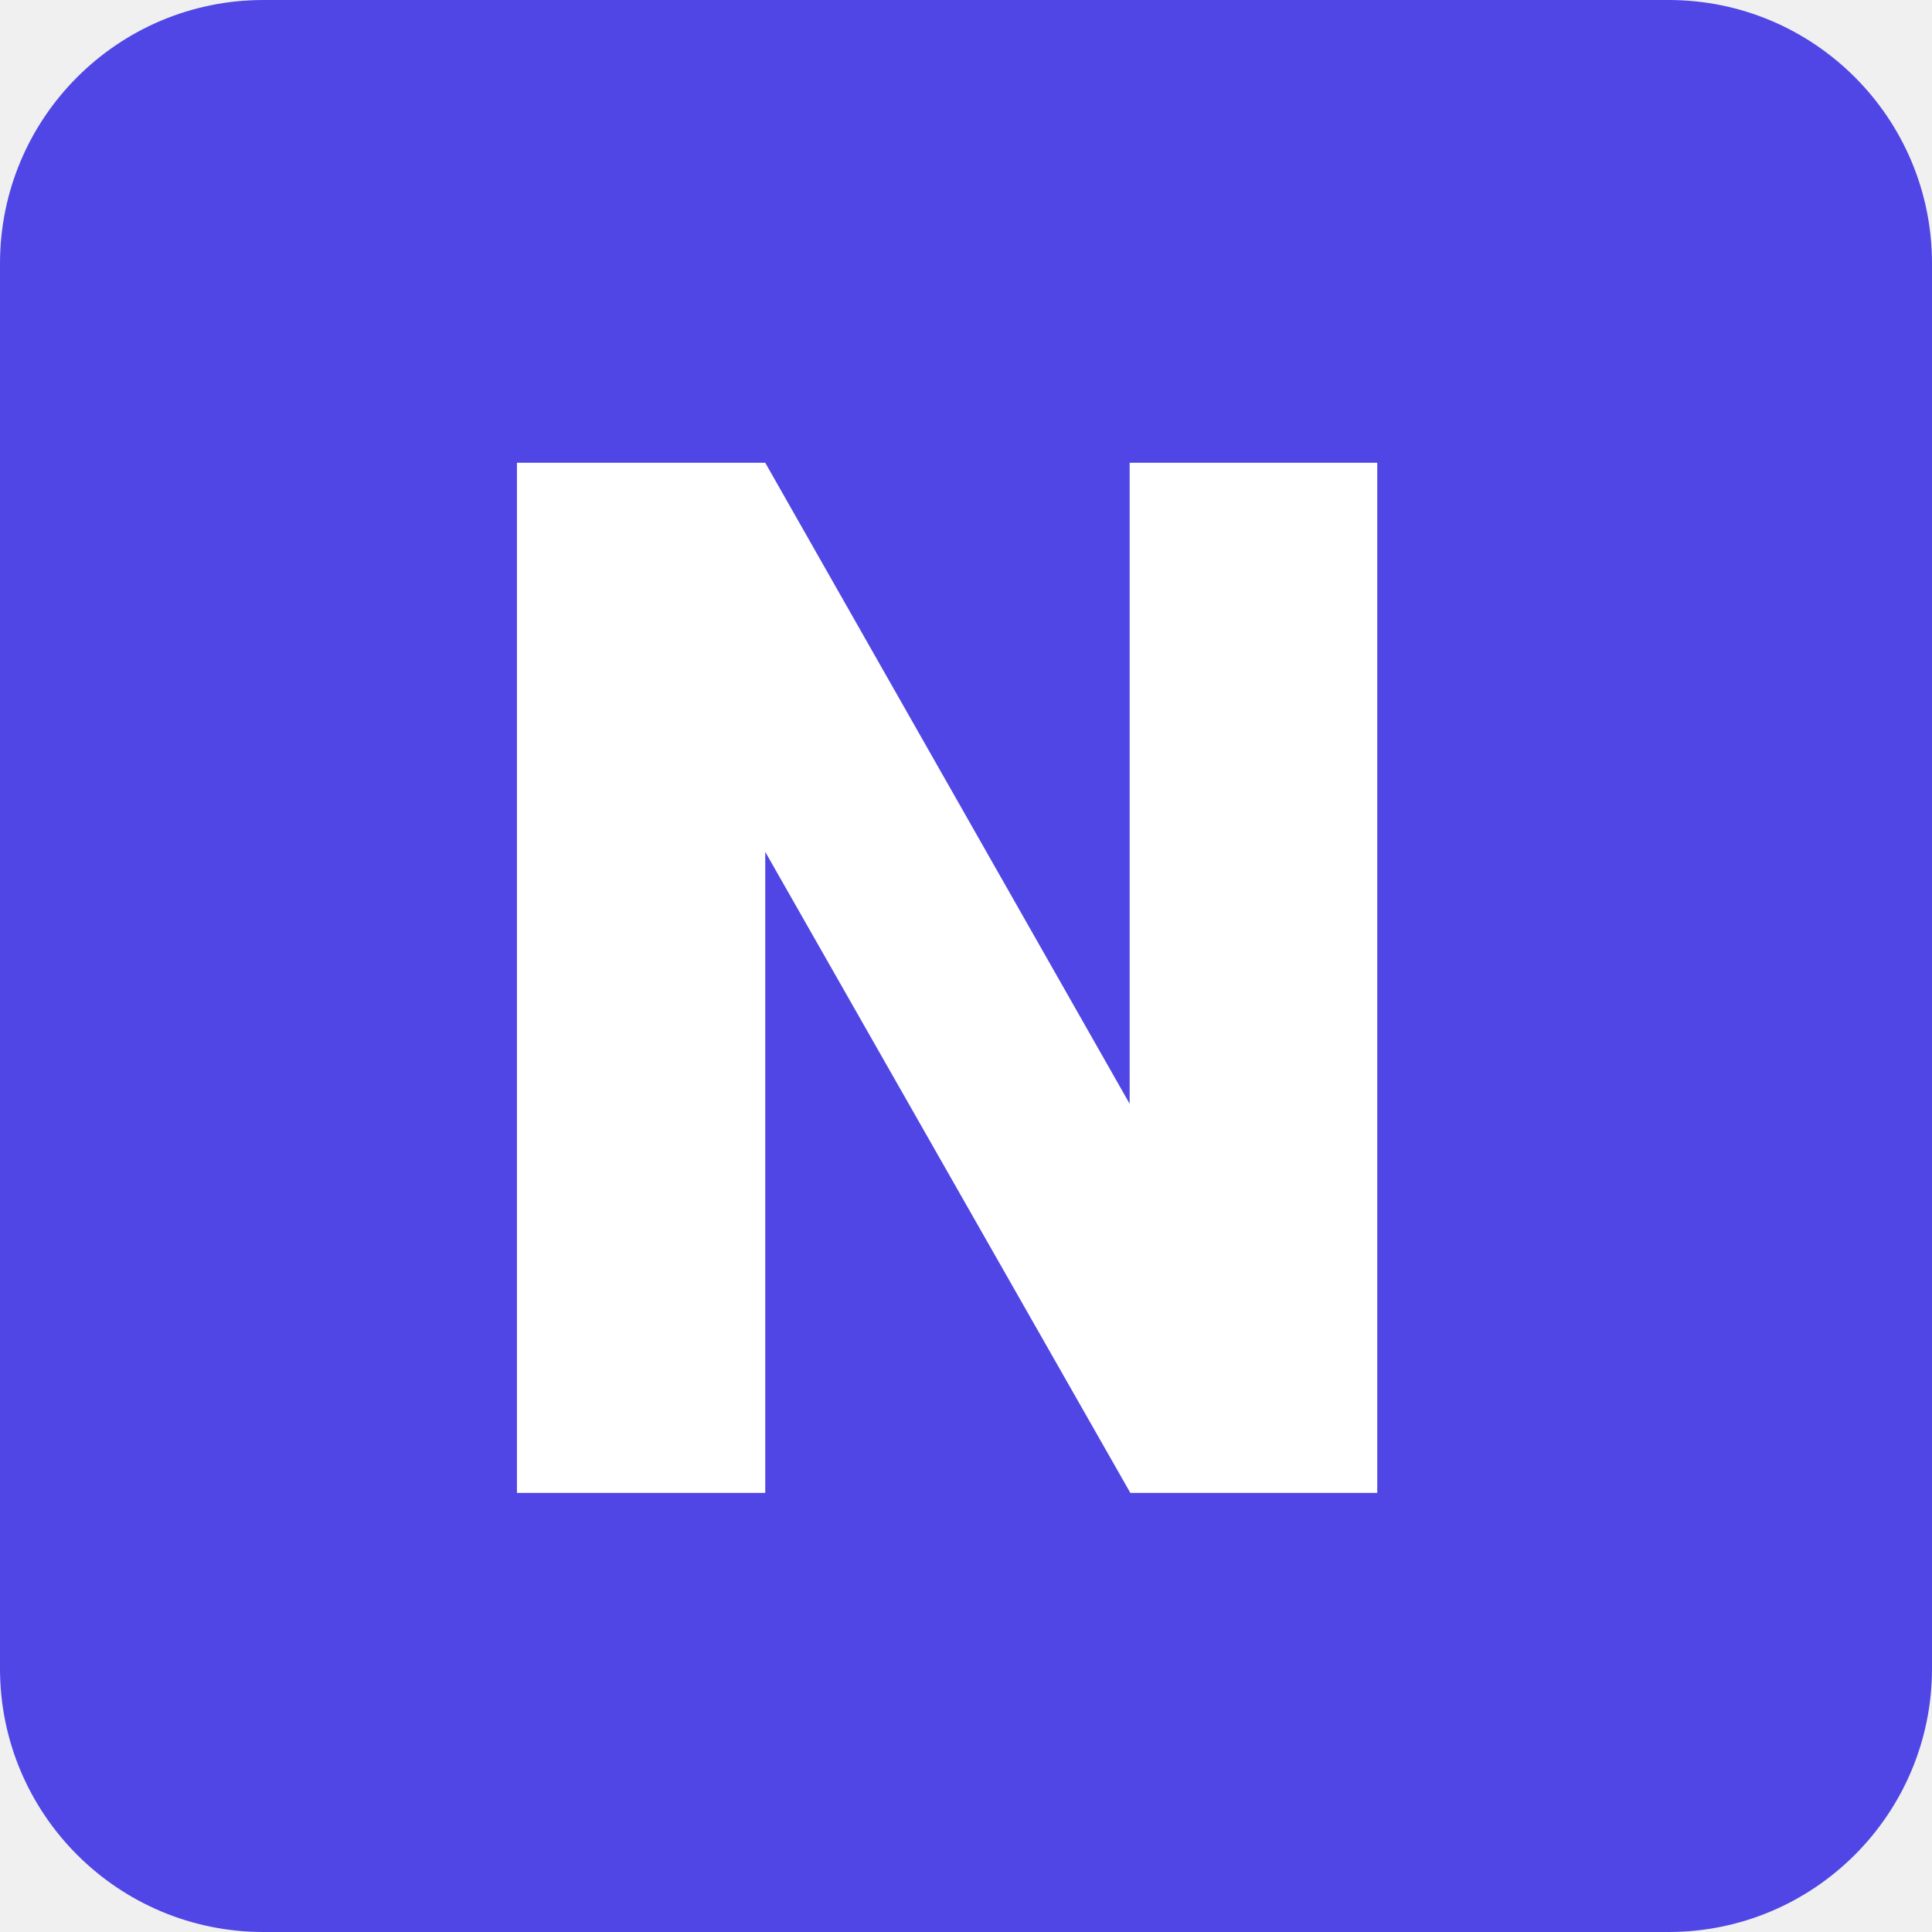
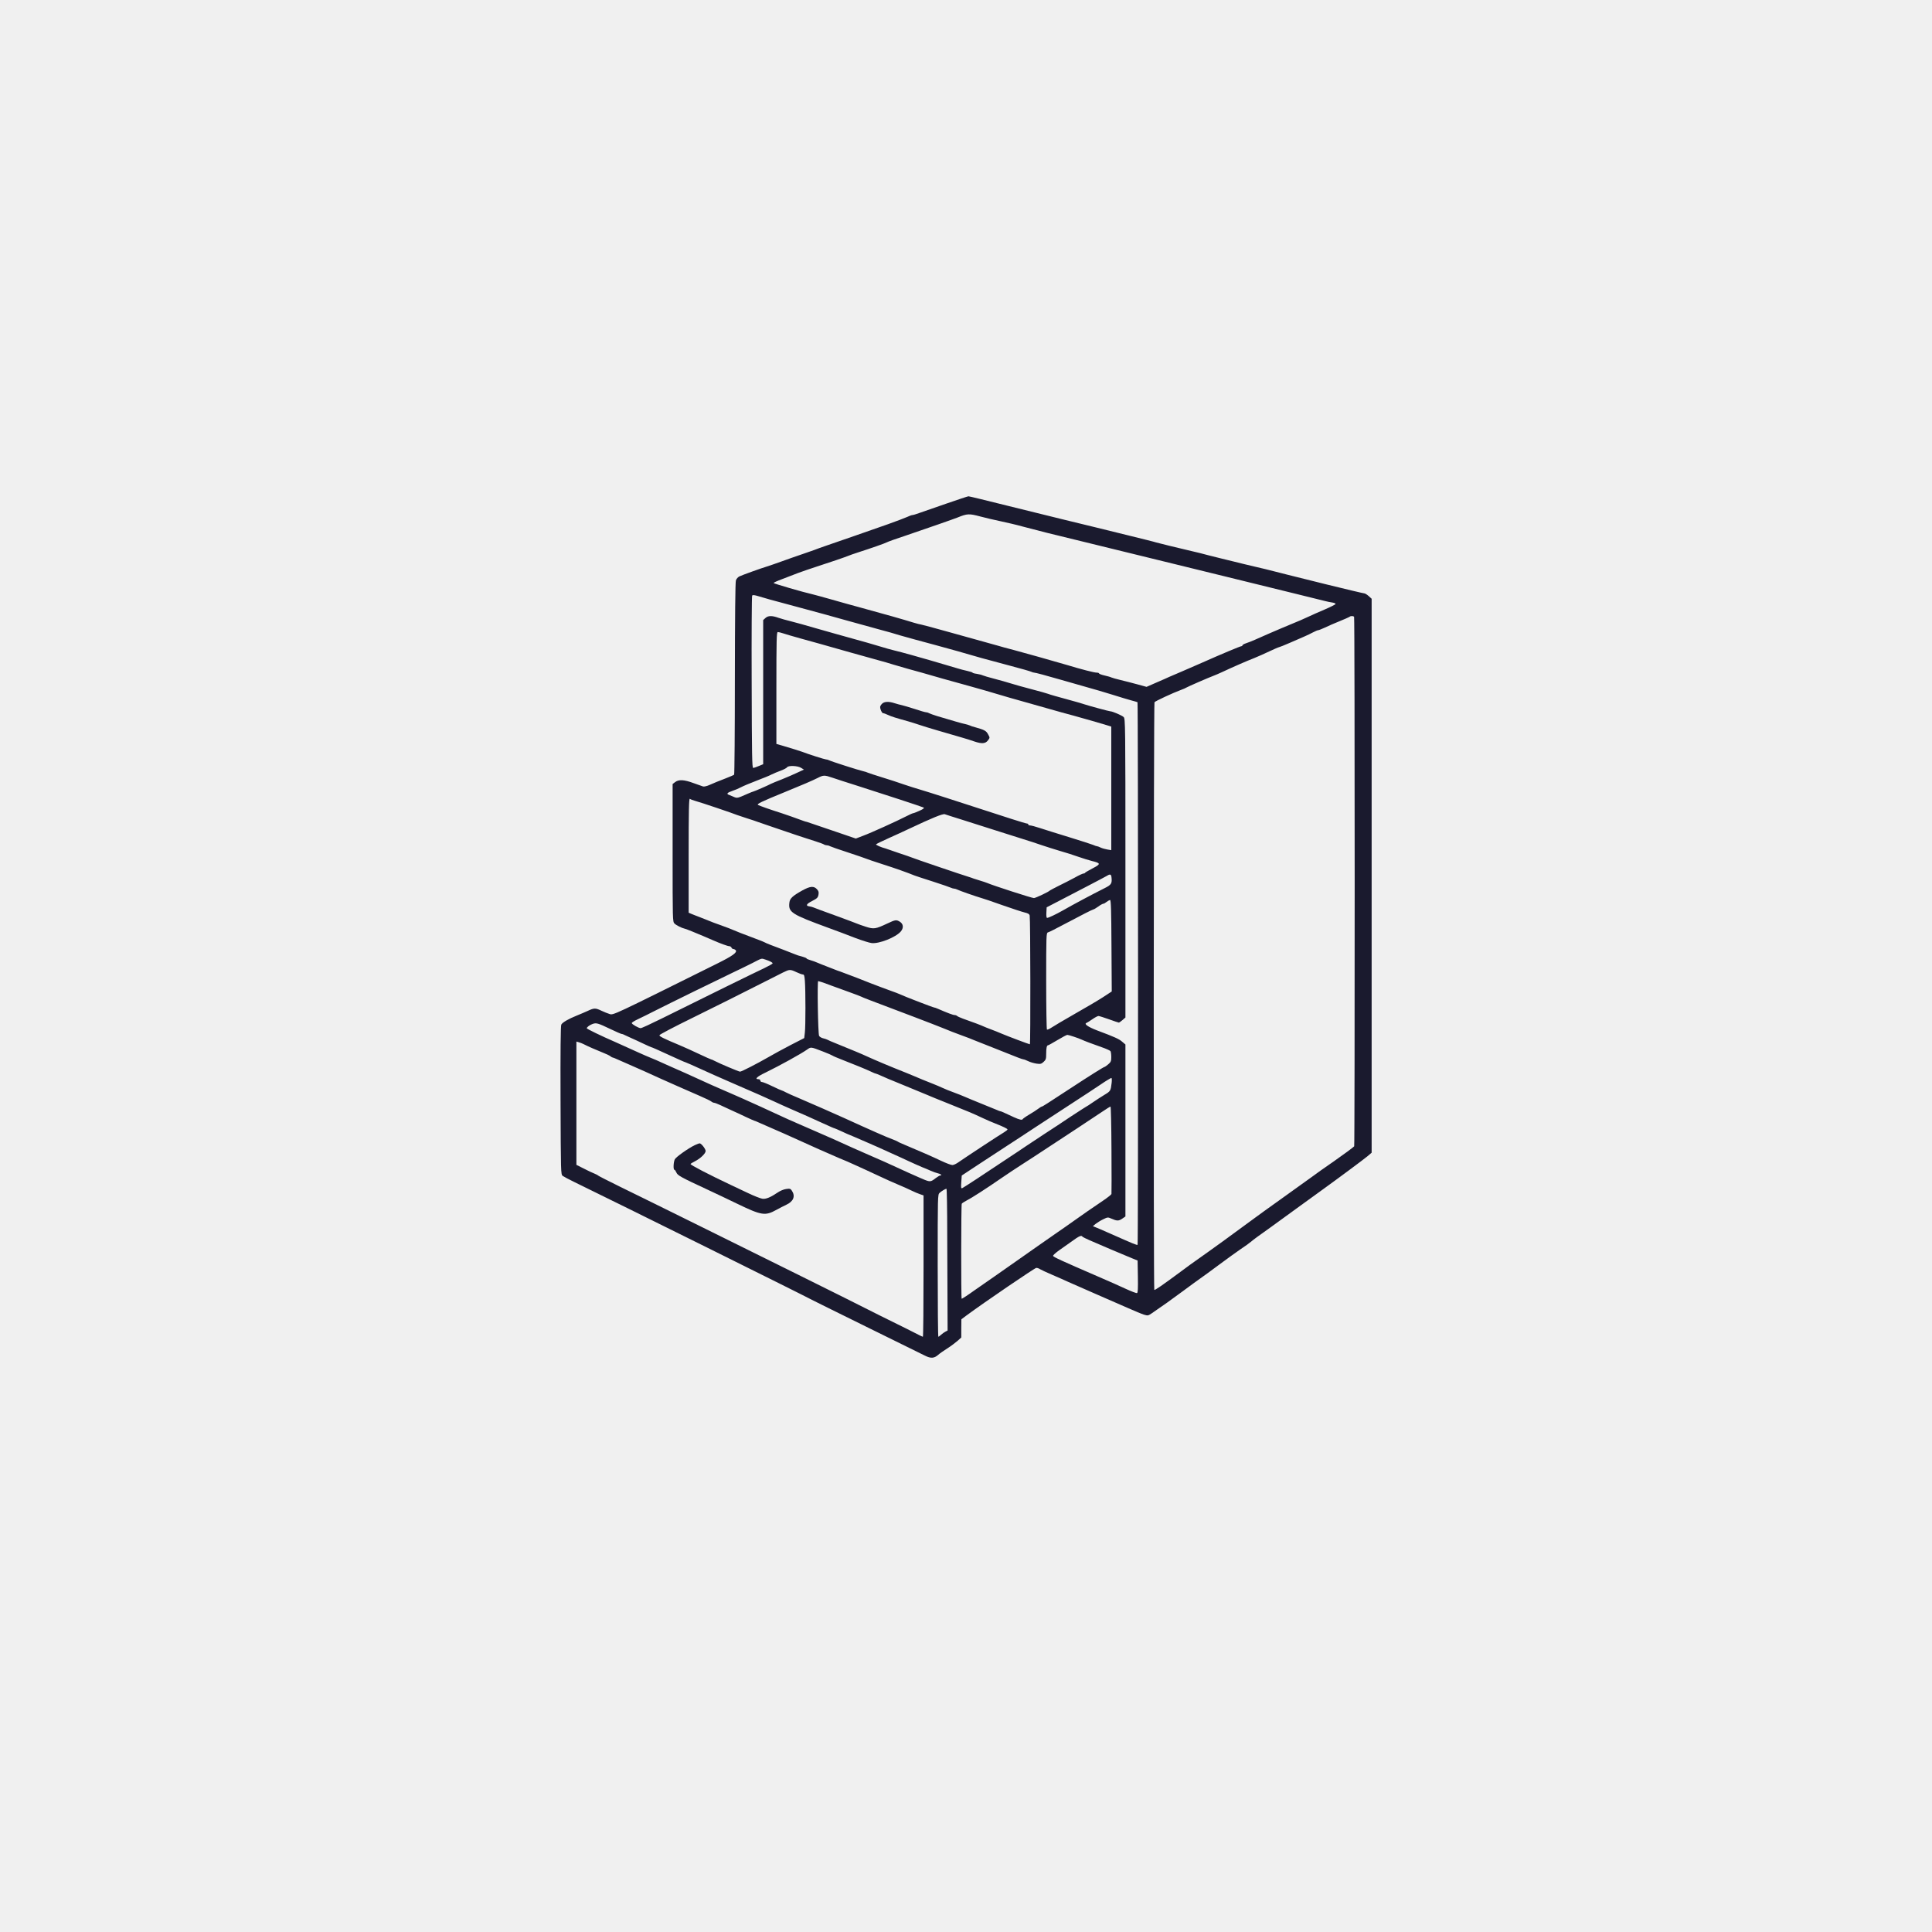
- <svg xmlns="http://www.w3.org/2000/svg" width="44" height="44" viewBox="0 0 44 44" fill="none">
-   <rect width="44" height="44" rx="6" fill="#4F46E5" />
-   <path d="M31.366 34H25.743L17.428 19.401V34H11.773V10.539H17.428L25.727 25.138V10.539H31.366V34Z" fill="white" />
+ <svg xmlns="http://www.w3.org/2000/svg" viewBox="0 0 2048 2048" preserveAspectRatio="xMidYMid meet">
+   <g transform="translate(0,2048) scale(0.1,-0.1)" fill="#1a1a2e" stroke="none">
+     <path d="M10030 15141 c-124 -43 -252 -88 -285 -99 -32 -12 -66 -22 -74 -22 -7 0 -32 -9 -55 -20 -23 -10 -113 -45 -201 -76 -189 -67 -565 -197 -650 -226 -33 -11 -69 -24 -80 -28 -11 -5 -85 -32 -165 -59 -80 -27 -190 -66 -245 -86 -55 -20 -120 -42 -145 -50 -60 -18 -258 -89 -292 -105 -15 -7 -32 -26 -37 -42 -7 -19 -10 -384 -11 -1041 0 -556 -4 -1015 -8 -1019 -4 -4 -43 -21 -87 -38 -100 -39 -108 -42 -172 -70 -28 -13 -60 -20 -70 -17 -10 3 -56 19 -102 36 -99 37 -157 40 -195 10 l-26 -20 0 -730 c0 -713 0 -729 20 -749 18 -18 77 -48 110 -55 8 -2 44 -15 80 -30 36 -15 92 -38 125 -52 33 -14 76 -32 95 -41 70 -31 154 -62 171 -62 9 0 19 -7 23 -15 3 -8 12 -15 19 -15 8 0 20 -6 26 -13 18 -23 -33 -60 -194 -140 -1113 -553 -1103 -549 -1143 -536 -20 6 -60 22 -87 35 -63 30 -77 30 -145 -2 -30 -14 -83 -36 -117 -50 -87 -35 -151 -72 -163 -95 -7 -12 -10 -290 -8 -803 3 -772 3 -785 23 -801 11 -8 67 -38 125 -66 475 -231 2443 -1207 2517 -1248 10 -6 270 -134 578 -286 308 -152 586 -289 617 -304 64 -33 100 -31 143 7 14 13 57 43 95 67 38 24 87 61 110 81 l40 36 0 97 1 96 52 39 c195 144 726 505 742 506 11 0 29 -6 40 -14 11 -7 70 -34 130 -60 61 -26 135 -59 165 -73 30 -14 156 -69 280 -123 124 -54 284 -124 355 -155 72 -32 149 -64 172 -71 40 -12 44 -11 80 13 109 74 212 147 333 237 75 56 158 116 185 135 28 19 118 85 200 146 83 62 185 135 227 164 43 28 93 64 110 79 30 25 63 50 214 157 23 17 140 102 260 189 121 88 248 180 283 205 153 110 440 323 479 356 l42 36 0 2936 0 2936 -32 29 c-17 15 -38 28 -46 28 -9 0 -189 43 -401 95 -212 53 -395 98 -406 101 -11 2 -69 17 -130 33 -60 16 -164 41 -230 56 -66 15 -163 39 -215 52 -52 13 -113 28 -135 33 -22 5 -85 21 -140 35 -55 15 -127 33 -160 40 -174 41 -364 87 -390 95 -16 6 -142 37 -280 71 -137 33 -304 74 -370 91 -66 16 -212 52 -325 79 -113 28 -385 95 -604 149 -220 55 -404 100 -410 99 -6 0 -112 -35 -236 -78z m362 -136 c51 -14 147 -36 213 -50 66 -14 170 -38 230 -55 61 -16 175 -46 255 -66 231 -56 562 -137 870 -213 157 -38 377 -92 490 -120 113 -28 363 -89 555 -136 605 -149 999 -245 1040 -256 22 -6 57 -13 78 -16 21 -3 36 -10 34 -16 -1 -5 -54 -32 -117 -59 -63 -27 -137 -59 -165 -73 -48 -23 -101 -46 -283 -121 -46 -19 -109 -46 -140 -60 -32 -14 -66 -29 -77 -34 -11 -5 -45 -20 -75 -33 -30 -13 -72 -30 -92 -36 -21 -7 -38 -17 -38 -22 0 -5 -5 -9 -11 -9 -12 0 -217 -86 -424 -178 -49 -22 -139 -61 -200 -87 -60 -25 -123 -52 -140 -60 -16 -8 -78 -35 -136 -60 l-105 -46 -95 26 c-52 14 -132 35 -179 46 -47 11 -92 24 -100 28 -9 5 -42 14 -73 21 -31 7 -57 17 -57 22 0 4 -12 8 -27 8 -24 0 -158 34 -313 81 -143 42 -452 129 -565 159 -66 17 -140 37 -165 45 -25 7 -88 25 -140 39 -52 14 -223 62 -381 106 -157 44 -291 80 -297 80 -7 0 -41 9 -75 19 -117 36 -295 87 -567 161 -80 21 -217 60 -305 85 -88 25 -180 50 -205 56 -95 21 -410 113 -410 119 0 4 39 22 88 40 48 18 125 48 172 66 47 17 135 48 195 67 132 42 312 104 340 116 11 5 56 21 100 35 140 45 285 96 303 106 9 6 109 42 222 79 192 65 496 171 530 185 103 42 122 43 242 11z m-2232 -880 c30 -8 172 -46 315 -85 143 -38 373 -101 510 -140 138 -38 286 -79 330 -91 105 -28 158 -43 225 -64 30 -9 105 -30 165 -46 61 -16 157 -42 215 -58 58 -16 162 -45 232 -64 69 -19 141 -40 160 -46 38 -12 89 -26 388 -106 118 -31 223 -61 232 -66 10 -5 23 -9 30 -9 13 0 126 -30 288 -77 47 -14 157 -45 245 -70 88 -24 223 -64 300 -88 77 -25 167 -51 199 -60 32 -8 61 -17 64 -19 7 -8 8 -5743 1 -5751 -7 -6 -34 5 -289 118 -74 33 -146 64 -160 69 l-25 10 30 25 c17 13 52 35 79 48 47 23 51 23 85 8 61 -27 79 -27 116 -2 l35 24 0 911 0 912 -33 28 c-33 30 -82 52 -267 121 -98 38 -143 69 -112 80 7 3 35 20 62 39 27 19 56 34 64 34 8 0 59 -16 112 -35 53 -19 100 -35 104 -35 4 0 22 12 39 27 l31 27 0 1583 c0 1538 -1 1584 -19 1602 -17 17 -119 61 -142 61 -12 0 -223 57 -274 74 -22 8 -110 33 -195 56 -85 23 -171 47 -190 55 -19 7 -98 29 -175 49 -77 20 -174 47 -215 60 -41 13 -122 36 -180 51 -58 15 -113 31 -123 36 -9 5 -38 12 -62 16 -25 3 -45 9 -45 12 0 4 -26 12 -57 19 -32 7 -78 19 -103 27 -25 8 -76 23 -115 34 -38 11 -115 34 -170 50 -116 34 -305 87 -385 106 -30 7 -102 27 -160 45 -58 18 -184 54 -280 80 -96 26 -267 75 -380 107 -113 33 -239 68 -280 78 -41 10 -99 26 -128 36 -70 25 -110 24 -139 -3 l-23 -21 0 -764 0 -764 -46 -19 c-25 -11 -52 -20 -60 -20 -12 0 -14 136 -16 908 -2 499 1 912 5 918 6 9 24 7 70 -7 34 -10 87 -25 117 -34z m6194 -184 c8 -12 8 -5600 1 -5612 -6 -9 -116 -90 -212 -157 -78 -53 -217 -152 -233 -165 -17 -13 -42 -31 -340 -244 -113 -80 -245 -176 -295 -213 -204 -151 -433 -317 -608 -440 -12 -8 -77 -55 -144 -105 -208 -154 -281 -204 -287 -198 -9 9 -7 6216 2 6229 8 12 200 101 277 129 28 10 55 22 60 26 13 9 239 107 285 124 19 7 64 26 100 43 100 47 257 116 335 146 39 16 112 48 162 72 51 24 97 44 102 44 4 0 55 20 112 45 57 25 127 56 154 67 28 12 70 32 94 45 24 13 49 23 56 23 6 0 38 13 71 28 32 16 102 46 154 67 52 21 99 42 105 46 12 12 42 11 49 0z m-6052 -175 c24 -8 108 -33 188 -55 131 -36 236 -65 520 -146 116 -33 213 -60 305 -85 39 -10 108 -30 155 -45 47 -14 117 -34 155 -45 75 -20 192 -53 375 -106 63 -18 192 -54 285 -79 94 -26 226 -64 295 -85 69 -21 170 -50 225 -65 55 -15 186 -52 290 -82 105 -30 233 -66 285 -79 52 -14 140 -39 195 -55 55 -16 124 -37 153 -45 l52 -16 0 -655 0 -655 -42 7 c-24 4 -56 13 -72 21 -16 8 -33 14 -39 14 -5 0 -23 6 -40 14 -18 7 -131 44 -252 81 -121 37 -259 80 -307 96 -48 16 -97 29 -108 29 -11 0 -20 5 -20 10 0 6 -6 10 -13 10 -8 0 -83 23 -168 50 -671 218 -859 278 -969 311 -41 12 -118 36 -170 54 -52 19 -156 52 -230 75 -74 23 -142 45 -150 49 -9 5 -31 12 -50 16 -46 10 -340 104 -362 116 -10 5 -25 9 -33 9 -13 0 -189 56 -250 80 -25 9 -129 42 -212 66 l-63 18 0 593 c0 514 2 593 15 593 8 0 34 -6 57 -14z m189 -1425 l31 -19 -67 -31 c-37 -18 -112 -50 -166 -72 -55 -21 -107 -43 -117 -48 -26 -15 -179 -81 -185 -81 -4 0 -30 -11 -59 -23 -110 -49 -114 -50 -150 -34 -18 8 -41 17 -50 21 -31 10 -19 24 35 42 28 9 70 27 92 39 22 12 96 43 164 69 69 26 142 56 162 67 21 10 64 29 96 40 32 12 62 28 66 35 12 21 110 18 148 -5z m333 -105 c39 -14 159 -52 266 -86 277 -88 682 -221 700 -230 10 -6 -1 -15 -42 -34 -31 -14 -61 -26 -67 -26 -5 0 -36 -13 -68 -30 -101 -52 -385 -181 -465 -210 l-76 -29 -249 85 c-136 47 -257 88 -268 91 -11 2 -27 7 -35 10 -86 32 -186 67 -235 83 -123 39 -233 78 -249 87 -18 10 32 34 289 139 180 73 281 117 340 146 64 33 74 33 159 4z m-1454 -246 c51 -13 414 -136 445 -150 11 -4 58 -20 105 -35 47 -15 94 -30 105 -35 11 -4 83 -29 160 -55 77 -26 190 -64 250 -85 61 -20 151 -50 200 -65 50 -16 94 -32 100 -37 5 -4 17 -8 27 -8 10 0 26 -4 36 -10 9 -5 94 -35 187 -65 94 -31 179 -60 190 -65 11 -5 92 -33 180 -61 138 -44 267 -90 340 -120 11 -5 99 -33 195 -64 96 -31 183 -61 192 -66 10 -5 25 -9 33 -9 8 0 23 -5 33 -10 17 -10 201 -74 257 -90 17 -4 116 -38 220 -75 105 -37 212 -72 238 -78 35 -8 49 -17 52 -32 8 -36 10 -1365 2 -1365 -8 0 -249 91 -297 112 -45 19 -64 27 -120 48 -30 11 -64 25 -75 30 -20 10 -104 42 -215 81 -30 11 -59 24 -64 29 -6 6 -18 10 -27 10 -16 0 -77 23 -176 66 -17 8 -35 14 -40 14 -11 0 -328 122 -365 141 -10 5 -55 22 -100 38 -46 16 -137 51 -203 76 -66 26 -136 53 -155 61 -19 7 -60 23 -90 34 -30 12 -68 26 -85 32 -16 5 -39 13 -50 18 -11 4 -51 20 -90 35 -38 14 -83 33 -100 40 -16 8 -49 19 -72 26 -24 7 -43 15 -43 19 0 4 -21 13 -47 20 -27 6 -61 17 -78 25 -16 7 -68 27 -115 45 -47 18 -110 42 -140 53 -30 12 -60 24 -65 28 -6 4 -53 23 -105 42 -52 19 -120 45 -150 57 -53 22 -83 34 -125 51 -11 4 -54 20 -95 35 -41 14 -88 32 -105 39 -16 7 -61 25 -100 40 -38 14 -82 32 -97 38 l-28 12 0 609 c0 485 3 606 13 598 6 -5 32 -15 57 -22z m2830 -200 c91 -29 239 -76 330 -105 91 -29 226 -72 300 -95 74 -23 171 -54 215 -70 44 -15 130 -42 190 -60 61 -17 148 -45 195 -62 47 -16 112 -37 145 -45 95 -23 96 -32 7 -78 -42 -22 -78 -43 -80 -47 -2 -5 -10 -8 -18 -8 -7 0 -49 -19 -91 -43 -43 -23 -118 -62 -168 -86 -49 -25 -92 -47 -95 -50 -11 -14 -153 -81 -170 -81 -22 0 -439 135 -495 160 -11 5 -45 16 -75 25 -30 9 -62 19 -70 22 -8 4 -33 12 -55 19 -67 20 -579 194 -600 204 -11 5 -69 25 -130 45 -60 21 -117 40 -125 43 -8 3 -17 6 -20 7 -48 12 -110 39 -103 45 4 5 64 34 133 65 69 31 168 76 220 101 239 113 355 160 375 153 11 -4 94 -31 185 -59z m1582 -607 c8 -68 -1 -82 -71 -117 -137 -69 -329 -171 -446 -238 -72 -41 -151 -78 -165 -78 -7 0 -10 21 -8 56 l3 56 135 70 c74 39 209 109 300 156 90 47 178 93 195 103 41 26 53 24 57 -8z m0 -728 l3 -485 -90 -59 c-49 -32 -186 -113 -303 -179 -117 -67 -229 -133 -249 -147 -20 -13 -40 -22 -45 -19 -4 3 -8 235 -8 515 0 477 1 510 18 515 9 3 35 14 57 26 53 27 240 125 339 177 43 22 83 41 87 41 5 0 28 14 51 30 22 17 47 30 53 30 7 0 23 9 36 20 13 10 30 19 36 20 10 0 13 -109 15 -485z m-3671 -146 c49 -16 79 -31 79 -41 0 -5 -39 -27 -87 -50 -82 -38 -612 -298 -1087 -534 -115 -57 -216 -104 -225 -103 -23 1 -94 42 -94 54 0 6 27 23 59 38 79 38 99 48 180 89 145 74 744 367 844 414 58 27 145 70 195 95 107 55 94 51 136 38z m331 -134 c29 -14 60 -25 69 -25 13 0 17 -14 21 -67 8 -103 8 -480 0 -547 l-7 -60 -146 -75 c-80 -42 -186 -99 -235 -128 -116 -67 -284 -153 -299 -153 -13 0 -219 87 -270 114 -16 9 -33 16 -37 16 -3 0 -60 25 -125 56 -65 31 -158 73 -208 94 -165 69 -215 93 -215 106 0 7 156 89 348 183 191 95 365 181 387 192 22 12 148 75 280 141 132 67 265 133 295 149 69 34 76 35 142 4z m263 -104 c17 -5 62 -21 100 -36 39 -14 125 -46 193 -70 67 -24 127 -47 134 -51 11 -7 63 -27 553 -212 132 -50 276 -106 320 -124 44 -19 127 -51 185 -72 58 -21 119 -44 135 -52 17 -7 118 -47 225 -89 107 -42 216 -85 242 -96 26 -10 52 -19 58 -19 6 0 29 -9 50 -19 22 -11 61 -22 88 -26 42 -6 51 -3 75 19 24 22 27 33 27 85 0 63 6 91 21 91 4 0 49 25 99 55 50 30 97 55 104 55 14 0 120 -35 151 -50 29 -14 117 -47 214 -81 47 -16 88 -35 93 -42 4 -6 8 -34 8 -62 0 -43 -4 -53 -32 -77 -18 -15 -36 -28 -40 -28 -8 0 -154 -91 -358 -225 -250 -164 -299 -195 -306 -195 -4 0 -21 -10 -38 -23 -17 -13 -60 -41 -96 -62 -36 -21 -66 -43 -68 -47 -6 -14 -33 -9 -96 20 -107 50 -134 62 -141 62 -4 0 -21 6 -38 14 -18 7 -90 37 -162 66 -71 29 -150 61 -174 72 -25 11 -79 33 -121 48 -42 15 -96 37 -121 49 -24 11 -66 29 -94 40 -70 27 -174 70 -210 86 -16 7 -52 22 -80 33 -160 63 -326 133 -420 176 -46 22 -153 66 -330 138 -38 15 -77 32 -85 37 -9 5 -29 11 -46 15 -16 4 -35 15 -41 25 -12 18 -21 581 -10 581 1 0 16 -4 32 -9z m-2233 -500 c58 -28 111 -51 117 -51 6 0 19 -4 29 -10 9 -5 40 -19 67 -31 28 -12 86 -39 130 -60 45 -21 84 -39 87 -39 6 0 83 -34 193 -85 89 -41 165 -75 170 -75 2 0 28 -11 57 -24 234 -106 301 -136 428 -191 259 -112 404 -176 465 -205 33 -16 114 -52 180 -81 128 -55 194 -85 290 -129 128 -58 155 -70 160 -70 3 0 40 -16 81 -35 41 -19 76 -35 79 -35 2 0 28 -11 57 -24 29 -13 82 -36 118 -51 36 -15 93 -40 128 -56 34 -16 102 -47 150 -68 48 -21 128 -58 177 -81 50 -23 112 -51 139 -62 27 -10 69 -28 93 -39 24 -11 57 -22 73 -26 30 -6 52 -23 29 -23 -7 0 -28 -12 -48 -27 -52 -41 -61 -42 -116 -21 -43 17 -276 121 -430 193 -27 12 -99 44 -160 70 -60 26 -139 61 -175 77 -167 76 -247 112 -400 178 -91 40 -178 78 -195 85 -16 8 -52 23 -80 35 -27 12 -81 37 -120 55 -94 44 -269 124 -380 173 -49 21 -108 47 -130 57 -22 10 -49 21 -60 26 -45 18 -165 72 -410 184 -27 12 -93 41 -145 64 -52 23 -108 48 -125 56 -16 8 -58 26 -93 40 -34 14 -91 38 -125 54 -116 53 -152 69 -246 111 -163 71 -311 143 -311 150 0 12 34 37 65 47 38 12 55 7 187 -56z m-286 -159 c40 -21 131 -61 199 -88 39 -15 77 -33 86 -41 8 -7 19 -13 24 -13 4 0 31 -11 59 -24 28 -13 80 -36 116 -51 71 -30 255 -113 335 -150 28 -13 109 -49 180 -80 72 -31 177 -77 235 -103 58 -25 112 -51 121 -59 8 -7 22 -13 29 -13 7 0 36 -11 64 -24 28 -13 83 -38 121 -56 39 -17 107 -49 153 -71 46 -21 85 -39 88 -39 3 0 24 -8 47 -19 23 -10 96 -42 162 -71 66 -29 143 -62 170 -75 174 -80 463 -208 526 -234 41 -16 115 -48 164 -71 50 -23 99 -45 110 -50 11 -5 74 -34 140 -65 66 -31 158 -73 205 -92 47 -19 110 -48 141 -63 31 -15 72 -33 92 -39 l37 -13 0 -749 c0 -412 -3 -749 -7 -749 -5 0 -44 19 -88 42 -44 23 -125 63 -180 90 -55 27 -136 67 -180 89 -199 101 -540 271 -875 437 -201 99 -655 324 -1010 500 -355 175 -748 370 -875 431 -126 62 -232 116 -235 120 -3 4 -21 13 -40 21 -19 7 -70 31 -112 53 l-78 39 0 653 0 654 28 -8 c16 -5 37 -13 48 -19z m2539 -79 c50 -19 95 -39 100 -43 6 -5 51 -24 100 -43 143 -56 256 -102 304 -125 25 -12 48 -22 53 -22 4 0 31 -11 60 -24 29 -14 103 -45 163 -69 215 -88 290 -119 320 -132 17 -8 127 -53 245 -100 225 -90 227 -91 354 -150 44 -20 102 -46 130 -56 83 -33 125 -53 126 -62 0 -4 -17 -18 -37 -30 -48 -28 -423 -275 -481 -316 -23 -17 -53 -31 -66 -31 -14 0 -67 20 -118 44 -89 43 -232 105 -382 168 -39 16 -75 32 -80 37 -6 4 -33 16 -61 26 -50 18 -230 97 -510 225 -82 37 -184 82 -225 100 -41 17 -95 41 -120 52 -25 11 -87 38 -138 60 -51 21 -109 47 -130 58 -20 11 -40 20 -43 20 -4 0 -49 20 -101 45 -51 25 -101 45 -110 45 -10 0 -18 7 -18 15 0 8 -9 15 -20 15 -45 0 -15 28 78 72 147 72 367 193 436 241 44 31 38 31 171 -20z m3059 -331 c-10 -86 -12 -89 -77 -128 -34 -21 -89 -56 -122 -79 -33 -23 -65 -44 -71 -46 -5 -2 -77 -49 -160 -103 -82 -55 -207 -138 -279 -184 -71 -47 -159 -105 -195 -129 -36 -25 -137 -92 -225 -150 -88 -58 -223 -147 -300 -199 -77 -51 -147 -95 -155 -99 -13 -4 -14 5 -10 64 l5 70 185 122 c102 67 234 153 295 193 60 39 206 134 322 211 117 77 290 190 383 250 94 61 221 144 283 186 61 42 115 74 119 72 4 -2 5 -25 2 -51z m-2 -709 c2 -252 1 -463 0 -470 -2 -7 -43 -39 -90 -71 -119 -80 -211 -144 -312 -216 -47 -34 -125 -88 -173 -121 -112 -78 -283 -197 -443 -310 -70 -49 -166 -117 -214 -150 -48 -33 -147 -102 -220 -153 -72 -52 -134 -92 -136 -89 -7 7 -6 996 1 1007 4 6 25 20 48 32 54 27 214 130 370 238 68 47 170 114 226 150 57 36 164 106 238 155 75 50 224 148 332 218 108 71 232 153 276 183 44 30 83 54 87 54 4 0 9 -206 10 -457z m-1741 -890 c1 -263 2 -602 3 -753 l1 -274 -23 -12 c-12 -6 -33 -21 -46 -33 -12 -11 -25 -21 -29 -21 -4 0 -7 339 -7 753 0 742 0 754 20 772 21 19 59 42 73 44 4 1 8 -214 8 -476z m1433 -32 c3 -4 38 -22 78 -39 40 -17 143 -61 228 -98 85 -36 183 -77 217 -91 l62 -25 3 -170 c2 -127 0 -172 -9 -175 -7 -3 -61 18 -120 45 -59 28 -191 86 -293 130 -388 168 -474 207 -477 219 -2 6 27 33 64 59 37 26 97 69 133 94 79 58 104 69 114 51z" />
+     <path d="M9350 13020 c-11 -11 -20 -26 -20 -34 0 -26 19 -66 31 -66 7 0 30 -8 53 -19 39 -18 81 -31 211 -67 33 -9 85 -26 115 -36 30 -11 123 -39 205 -63 259 -75 318 -92 384 -115 80 -27 118 -23 144 12 21 28 21 28 1 64 -19 37 -40 48 -134 74 -25 6 -52 15 -60 20 -9 4 -31 11 -50 15 -32 6 -110 29 -295 84 -38 12 -78 26 -87 31 -10 6 -25 10 -33 10 -8 0 -61 15 -117 34 -57 18 -119 37 -138 41 -19 4 -54 13 -78 21 -61 20 -108 18 -132 -6z" />
+     <path d="M8507 11042 c-104 -58 -134 -85 -139 -129 -13 -104 19 -124 417 -270 83 -30 208 -77 279 -105 72 -27 150 -52 176 -55 79 -9 254 60 308 122 33 38 29 81 -10 105 -37 22 -46 21 -133 -20 -123 -58 -142 -61 -226 -34 -41 13 -83 28 -94 33 -11 5 -114 44 -230 86 -115 41 -219 80 -230 85 -11 5 -31 10 -44 12 -44 5 -34 26 28 57 52 27 61 35 67 66 5 28 2 39 -17 60 -33 35 -71 31 -152 -13z" />
+     <path d="M7365 8341 c-70 -34 -199 -125 -212 -151 -14 -28 -18 -110 -4 -110 5 0 14 -13 21 -29 13 -31 40 -47 335 -184 88 -41 225 -106 305 -145 265 -128 301 -133 422 -66 35 19 81 43 103 53 76 35 98 90 60 148 -15 23 -22 25 -62 19 -24 -3 -63 -19 -86 -35 -78 -53 -128 -74 -166 -68 -20 3 -90 30 -156 62 -66 31 -147 70 -180 85 -237 112 -425 210 -425 221 0 3 21 16 47 29 57 29 113 82 113 109 0 22 -46 81 -63 81 -7 0 -30 -9 -52 -19z" />
+   </g>
</svg>
